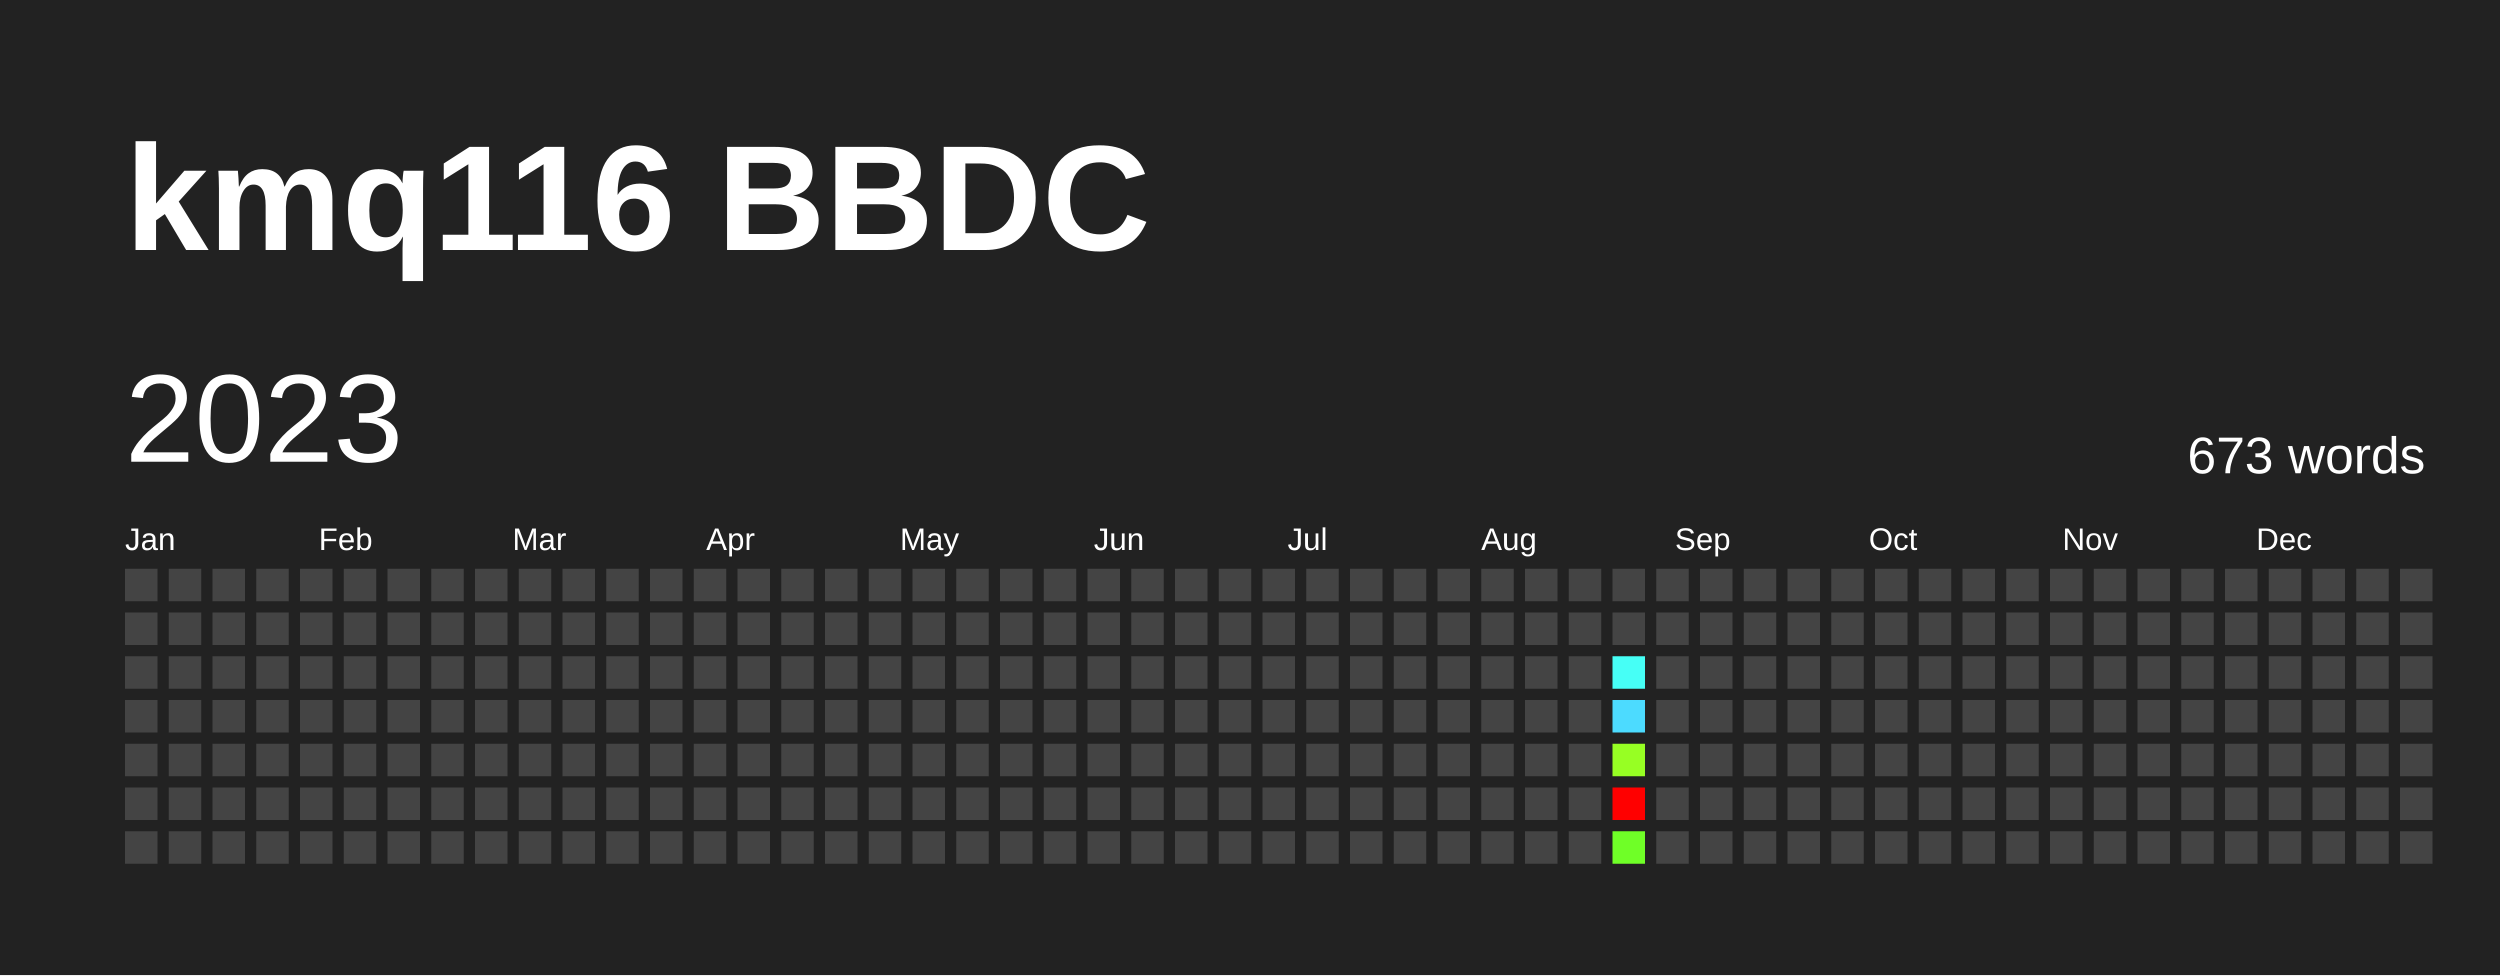
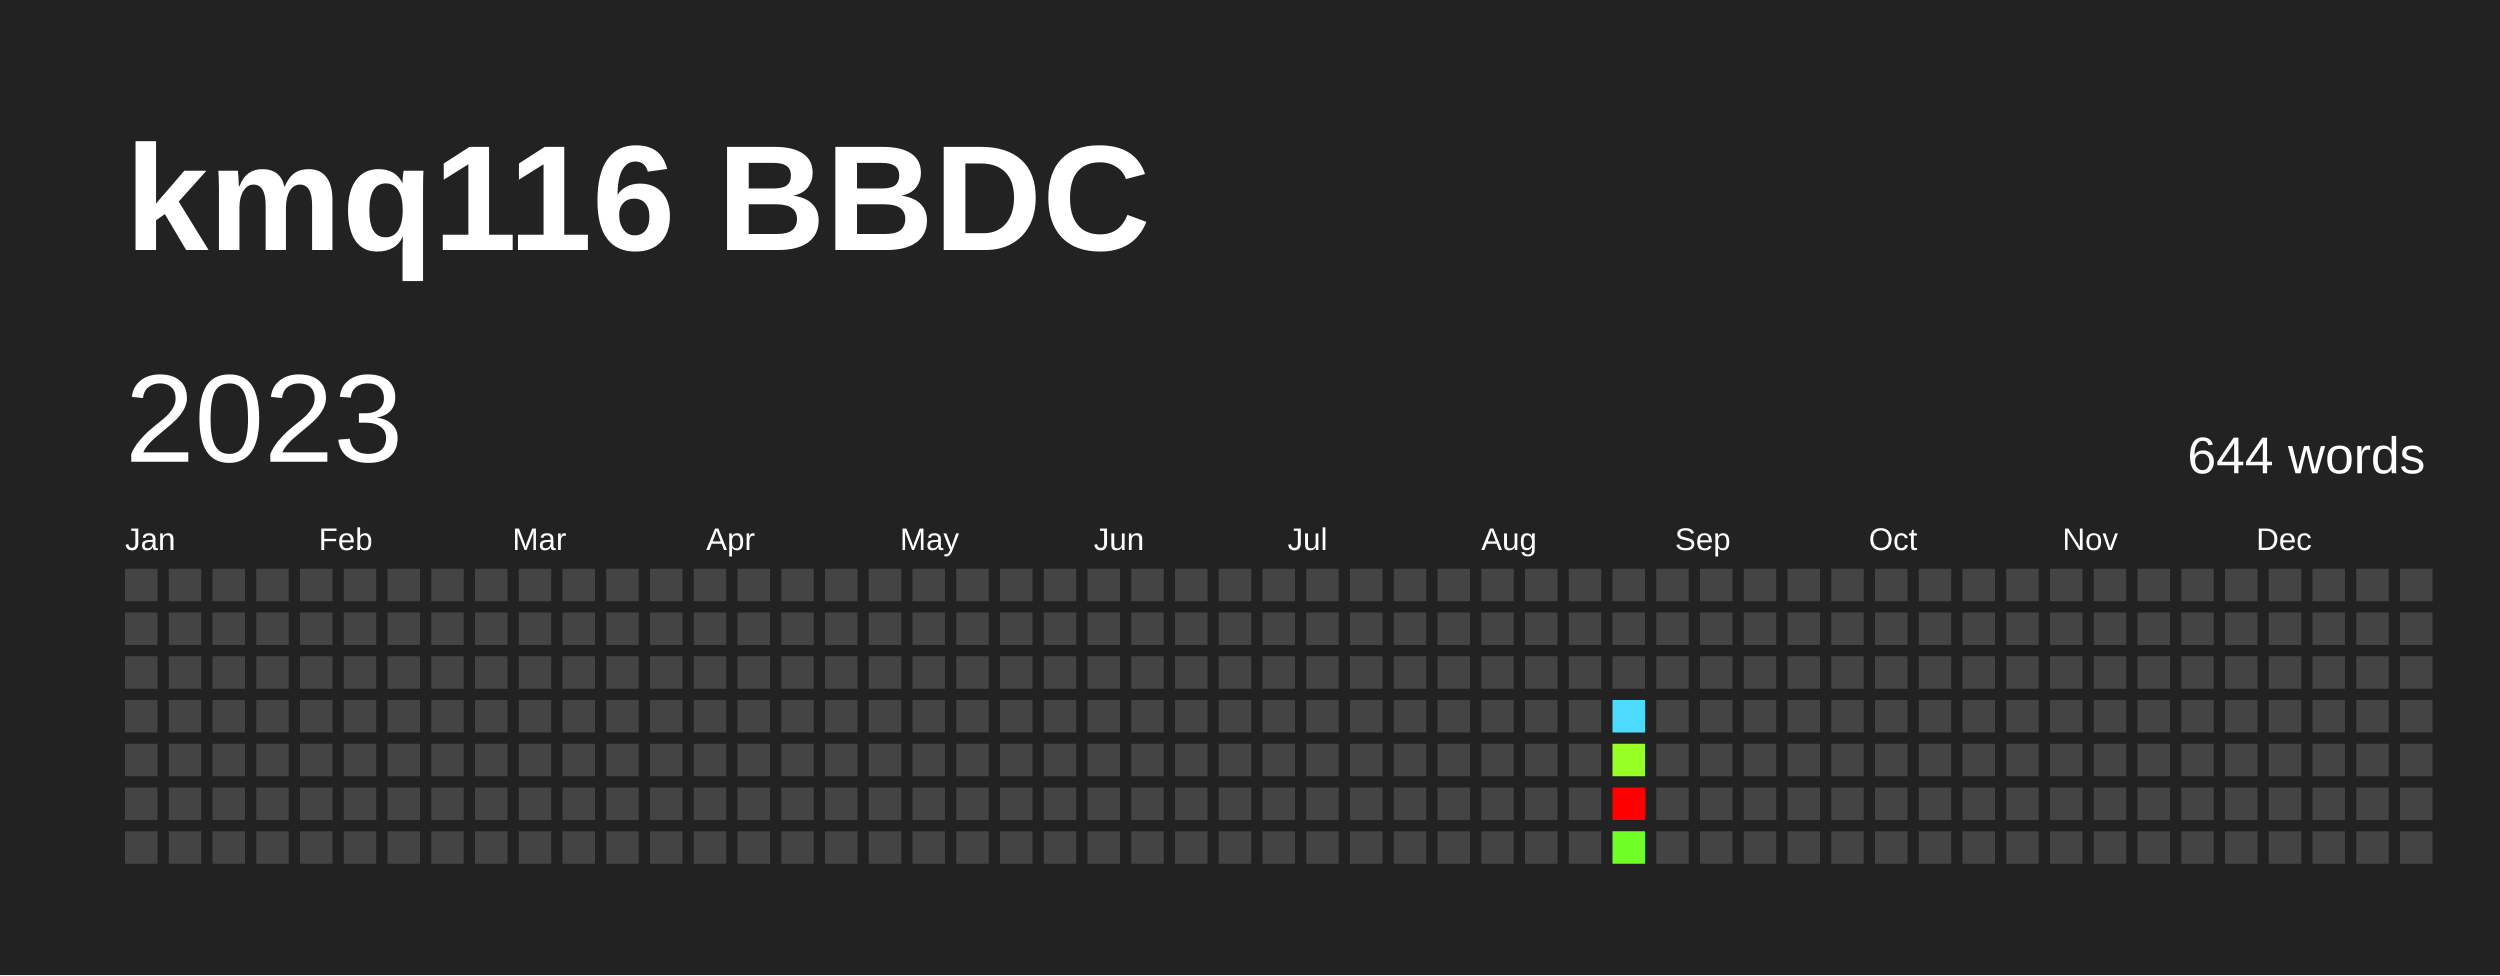
<svg xmlns="http://www.w3.org/2000/svg" baseProfile="full" height="78mm" version="1.1" viewBox="0,0,200,78" width="200mm">
  <defs />
  <rect fill="#222222" height="78" width="200" x="0" y="0" />
  <text fill="#FFFFFF" style="font-size:12px; font-family:Arial; font-weight:bold;" x="10" y="20">kmq116 BBDC</text>
  <text dominant-baseline="hanging" fill="#FFFFFF" style="font-size:10.0px; font-family:Arial;" x="10" y="30">2023</text>
-   <text dominant-baseline="hanging" fill="#FFFFFF" style="font-size:4.125px; font-family:Arial;" x="175" y="35">673 words</text>
+   <text dominant-baseline="hanging" fill="#FFFFFF" style="font-size:4.125px; font-family:Arial;" x="175" y="35">644 words</text>
  <text fill="#FFFFFF" style="font-size:2.5px; font-family:Arial" x="10.0" y="44">Jan</text>
  <text fill="#FFFFFF" style="font-size:2.5px; font-family:Arial" x="25.5" y="44">Feb</text>
  <text fill="#FFFFFF" style="font-size:2.5px; font-family:Arial" x="41.0" y="44">Mar</text>
  <text fill="#FFFFFF" style="font-size:2.5px; font-family:Arial" x="56.5" y="44">Apr</text>
  <text fill="#FFFFFF" style="font-size:2.5px; font-family:Arial" x="72.0" y="44">May</text>
  <text fill="#FFFFFF" style="font-size:2.5px; font-family:Arial" x="87.5" y="44">Jun</text>
  <text fill="#FFFFFF" style="font-size:2.5px; font-family:Arial" x="103.0" y="44">Jul</text>
  <text fill="#FFFFFF" style="font-size:2.5px; font-family:Arial" x="118.5" y="44">Aug</text>
  <text fill="#FFFFFF" style="font-size:2.5px; font-family:Arial" x="134.0" y="44">Sep</text>
  <text fill="#FFFFFF" style="font-size:2.5px; font-family:Arial" x="149.5" y="44">Oct</text>
  <text fill="#FFFFFF" style="font-size:2.5px; font-family:Arial" x="165.0" y="44">Nov</text>
  <text fill="#FFFFFF" style="font-size:2.5px; font-family:Arial" x="180.5" y="44">Dec</text>
  <rect fill="#444444" height="2.6" width="2.6" x="10.0" y="45.5" />
  <rect fill="#444444" height="2.6" width="2.6" x="10.0" y="49.0" />
  <rect fill="#444444" height="2.6" width="2.6" x="10.0" y="52.5" />
  <rect fill="#444444" height="2.6" width="2.6" x="10.0" y="56.0" />
  <rect fill="#444444" height="2.6" width="2.6" x="10.0" y="59.5" />
  <rect fill="#444444" height="2.6" width="2.6" x="10.0" y="63.0" />
  <rect fill="#444444" height="2.6" width="2.6" x="10.0" y="66.5" />
  <rect fill="#444444" height="2.6" width="2.6" x="13.5" y="45.5" />
  <rect fill="#444444" height="2.6" width="2.6" x="13.5" y="49.0" />
  <rect fill="#444444" height="2.6" width="2.6" x="13.5" y="52.5" />
  <rect fill="#444444" height="2.6" width="2.6" x="13.5" y="56.0" />
  <rect fill="#444444" height="2.6" width="2.6" x="13.5" y="59.5" />
  <rect fill="#444444" height="2.6" width="2.6" x="13.5" y="63.0" />
  <rect fill="#444444" height="2.6" width="2.6" x="13.5" y="66.5" />
  <rect fill="#444444" height="2.6" width="2.6" x="17.0" y="45.5" />
  <rect fill="#444444" height="2.6" width="2.6" x="17.0" y="49.0" />
  <rect fill="#444444" height="2.6" width="2.6" x="17.0" y="52.5" />
  <rect fill="#444444" height="2.6" width="2.6" x="17.0" y="56.0" />
  <rect fill="#444444" height="2.6" width="2.6" x="17.0" y="59.5" />
  <rect fill="#444444" height="2.6" width="2.6" x="17.0" y="63.0" />
  <rect fill="#444444" height="2.6" width="2.6" x="17.0" y="66.5" />
  <rect fill="#444444" height="2.6" width="2.6" x="20.5" y="45.5" />
  <rect fill="#444444" height="2.6" width="2.6" x="20.5" y="49.0" />
  <rect fill="#444444" height="2.6" width="2.6" x="20.5" y="52.5" />
  <rect fill="#444444" height="2.6" width="2.6" x="20.5" y="56.0" />
  <rect fill="#444444" height="2.6" width="2.6" x="20.5" y="59.5" />
  <rect fill="#444444" height="2.6" width="2.6" x="20.5" y="63.0" />
  <rect fill="#444444" height="2.6" width="2.6" x="20.5" y="66.5" />
  <rect fill="#444444" height="2.6" width="2.6" x="24.0" y="45.5" />
  <rect fill="#444444" height="2.6" width="2.6" x="24.0" y="49.0" />
  <rect fill="#444444" height="2.6" width="2.6" x="24.0" y="52.5" />
  <rect fill="#444444" height="2.6" width="2.6" x="24.0" y="56.0" />
  <rect fill="#444444" height="2.6" width="2.6" x="24.0" y="59.5" />
  <rect fill="#444444" height="2.6" width="2.6" x="24.0" y="63.0" />
  <rect fill="#444444" height="2.6" width="2.6" x="24.0" y="66.5" />
  <rect fill="#444444" height="2.6" width="2.6" x="27.5" y="45.5" />
  <rect fill="#444444" height="2.6" width="2.6" x="27.5" y="49.0" />
  <rect fill="#444444" height="2.6" width="2.6" x="27.5" y="52.5" />
  <rect fill="#444444" height="2.6" width="2.6" x="27.5" y="56.0" />
  <rect fill="#444444" height="2.6" width="2.6" x="27.5" y="59.5" />
  <rect fill="#444444" height="2.6" width="2.6" x="27.5" y="63.0" />
  <rect fill="#444444" height="2.6" width="2.6" x="27.5" y="66.5" />
  <rect fill="#444444" height="2.6" width="2.6" x="31.0" y="45.5" />
  <rect fill="#444444" height="2.6" width="2.6" x="31.0" y="49.0" />
  <rect fill="#444444" height="2.6" width="2.6" x="31.0" y="52.5" />
  <rect fill="#444444" height="2.6" width="2.6" x="31.0" y="56.0" />
  <rect fill="#444444" height="2.6" width="2.6" x="31.0" y="59.5" />
  <rect fill="#444444" height="2.6" width="2.6" x="31.0" y="63.0" />
  <rect fill="#444444" height="2.6" width="2.6" x="31.0" y="66.5" />
  <rect fill="#444444" height="2.6" width="2.6" x="34.5" y="45.5" />
  <rect fill="#444444" height="2.6" width="2.6" x="34.5" y="49.0" />
  <rect fill="#444444" height="2.6" width="2.6" x="34.5" y="52.5" />
  <rect fill="#444444" height="2.6" width="2.6" x="34.5" y="56.0" />
  <rect fill="#444444" height="2.6" width="2.6" x="34.5" y="59.5" />
  <rect fill="#444444" height="2.6" width="2.6" x="34.5" y="63.0" />
  <rect fill="#444444" height="2.6" width="2.6" x="34.5" y="66.5" />
  <rect fill="#444444" height="2.6" width="2.6" x="38.0" y="45.5" />
  <rect fill="#444444" height="2.6" width="2.6" x="38.0" y="49.0" />
  <rect fill="#444444" height="2.6" width="2.6" x="38.0" y="52.5" />
  <rect fill="#444444" height="2.6" width="2.6" x="38.0" y="56.0" />
  <rect fill="#444444" height="2.6" width="2.6" x="38.0" y="59.5" />
  <rect fill="#444444" height="2.6" width="2.6" x="38.0" y="63.0" />
  <rect fill="#444444" height="2.6" width="2.6" x="38.0" y="66.5" />
  <rect fill="#444444" height="2.6" width="2.6" x="41.5" y="45.5" />
  <rect fill="#444444" height="2.6" width="2.6" x="41.5" y="49.0" />
  <rect fill="#444444" height="2.6" width="2.6" x="41.5" y="52.5" />
  <rect fill="#444444" height="2.6" width="2.6" x="41.5" y="56.0" />
  <rect fill="#444444" height="2.6" width="2.6" x="41.5" y="59.5" />
  <rect fill="#444444" height="2.6" width="2.6" x="41.5" y="63.0" />
  <rect fill="#444444" height="2.6" width="2.6" x="41.5" y="66.5" />
  <rect fill="#444444" height="2.6" width="2.6" x="45.0" y="45.5" />
  <rect fill="#444444" height="2.6" width="2.6" x="45.0" y="49.0" />
  <rect fill="#444444" height="2.6" width="2.6" x="45.0" y="52.5" />
  <rect fill="#444444" height="2.6" width="2.6" x="45.0" y="56.0" />
  <rect fill="#444444" height="2.6" width="2.6" x="45.0" y="59.5" />
  <rect fill="#444444" height="2.6" width="2.6" x="45.0" y="63.0" />
  <rect fill="#444444" height="2.6" width="2.6" x="45.0" y="66.5" />
  <rect fill="#444444" height="2.6" width="2.6" x="48.5" y="45.5" />
  <rect fill="#444444" height="2.6" width="2.6" x="48.5" y="49.0" />
  <rect fill="#444444" height="2.6" width="2.6" x="48.5" y="52.5" />
  <rect fill="#444444" height="2.6" width="2.6" x="48.5" y="56.0" />
  <rect fill="#444444" height="2.6" width="2.6" x="48.5" y="59.5" />
  <rect fill="#444444" height="2.6" width="2.6" x="48.5" y="63.0" />
  <rect fill="#444444" height="2.6" width="2.6" x="48.5" y="66.5" />
  <rect fill="#444444" height="2.6" width="2.6" x="52.0" y="45.5" />
  <rect fill="#444444" height="2.6" width="2.6" x="52.0" y="49.0" />
  <rect fill="#444444" height="2.6" width="2.6" x="52.0" y="52.5" />
  <rect fill="#444444" height="2.6" width="2.6" x="52.0" y="56.0" />
  <rect fill="#444444" height="2.6" width="2.6" x="52.0" y="59.5" />
  <rect fill="#444444" height="2.6" width="2.6" x="52.0" y="63.0" />
  <rect fill="#444444" height="2.6" width="2.6" x="52.0" y="66.5" />
  <rect fill="#444444" height="2.6" width="2.6" x="55.5" y="45.5" />
  <rect fill="#444444" height="2.6" width="2.6" x="55.5" y="49.0" />
  <rect fill="#444444" height="2.6" width="2.6" x="55.5" y="52.5" />
  <rect fill="#444444" height="2.6" width="2.6" x="55.5" y="56.0" />
  <rect fill="#444444" height="2.6" width="2.6" x="55.5" y="59.5" />
  <rect fill="#444444" height="2.6" width="2.6" x="55.5" y="63.0" />
  <rect fill="#444444" height="2.6" width="2.6" x="55.5" y="66.5" />
  <rect fill="#444444" height="2.6" width="2.6" x="59.0" y="45.5" />
  <rect fill="#444444" height="2.6" width="2.6" x="59.0" y="49.0" />
  <rect fill="#444444" height="2.6" width="2.6" x="59.0" y="52.5" />
  <rect fill="#444444" height="2.6" width="2.6" x="59.0" y="56.0" />
  <rect fill="#444444" height="2.6" width="2.6" x="59.0" y="59.5" />
  <rect fill="#444444" height="2.6" width="2.6" x="59.0" y="63.0" />
  <rect fill="#444444" height="2.6" width="2.6" x="59.0" y="66.5" />
  <rect fill="#444444" height="2.6" width="2.6" x="62.5" y="45.5" />
  <rect fill="#444444" height="2.6" width="2.6" x="62.5" y="49.0" />
  <rect fill="#444444" height="2.6" width="2.6" x="62.5" y="52.5" />
  <rect fill="#444444" height="2.6" width="2.6" x="62.5" y="56.0" />
  <rect fill="#444444" height="2.6" width="2.6" x="62.5" y="59.5" />
  <rect fill="#444444" height="2.6" width="2.6" x="62.5" y="63.0" />
  <rect fill="#444444" height="2.6" width="2.6" x="62.5" y="66.5" />
  <rect fill="#444444" height="2.6" width="2.6" x="66.0" y="45.5" />
  <rect fill="#444444" height="2.6" width="2.6" x="66.0" y="49.0" />
  <rect fill="#444444" height="2.6" width="2.6" x="66.0" y="52.5" />
  <rect fill="#444444" height="2.6" width="2.6" x="66.0" y="56.0" />
  <rect fill="#444444" height="2.6" width="2.6" x="66.0" y="59.5" />
  <rect fill="#444444" height="2.6" width="2.6" x="66.0" y="63.0" />
  <rect fill="#444444" height="2.6" width="2.6" x="66.0" y="66.5" />
  <rect fill="#444444" height="2.6" width="2.6" x="69.5" y="45.5" />
  <rect fill="#444444" height="2.6" width="2.6" x="69.5" y="49.0" />
  <rect fill="#444444" height="2.6" width="2.6" x="69.5" y="52.5" />
  <rect fill="#444444" height="2.6" width="2.6" x="69.5" y="56.0" />
  <rect fill="#444444" height="2.6" width="2.6" x="69.5" y="59.5" />
  <rect fill="#444444" height="2.6" width="2.6" x="69.5" y="63.0" />
  <rect fill="#444444" height="2.6" width="2.6" x="69.5" y="66.5" />
  <rect fill="#444444" height="2.6" width="2.6" x="73.0" y="45.5" />
  <rect fill="#444444" height="2.6" width="2.6" x="73.0" y="49.0" />
  <rect fill="#444444" height="2.6" width="2.6" x="73.0" y="52.5" />
  <rect fill="#444444" height="2.6" width="2.6" x="73.0" y="56.0" />
  <rect fill="#444444" height="2.6" width="2.6" x="73.0" y="59.5" />
  <rect fill="#444444" height="2.6" width="2.6" x="73.0" y="63.0" />
  <rect fill="#444444" height="2.6" width="2.6" x="73.0" y="66.5" />
  <rect fill="#444444" height="2.6" width="2.6" x="76.5" y="45.5" />
  <rect fill="#444444" height="2.6" width="2.6" x="76.5" y="49.0" />
  <rect fill="#444444" height="2.6" width="2.6" x="76.5" y="52.5" />
  <rect fill="#444444" height="2.6" width="2.6" x="76.5" y="56.0" />
  <rect fill="#444444" height="2.6" width="2.6" x="76.5" y="59.5" />
  <rect fill="#444444" height="2.6" width="2.6" x="76.5" y="63.0" />
  <rect fill="#444444" height="2.6" width="2.6" x="76.5" y="66.5" />
  <rect fill="#444444" height="2.6" width="2.6" x="80.0" y="45.5" />
  <rect fill="#444444" height="2.6" width="2.6" x="80.0" y="49.0" />
  <rect fill="#444444" height="2.6" width="2.6" x="80.0" y="52.5" />
  <rect fill="#444444" height="2.6" width="2.6" x="80.0" y="56.0" />
  <rect fill="#444444" height="2.6" width="2.6" x="80.0" y="59.5" />
  <rect fill="#444444" height="2.6" width="2.6" x="80.0" y="63.0" />
  <rect fill="#444444" height="2.6" width="2.6" x="80.0" y="66.5" />
  <rect fill="#444444" height="2.6" width="2.6" x="83.5" y="45.5" />
  <rect fill="#444444" height="2.6" width="2.6" x="83.5" y="49.0" />
  <rect fill="#444444" height="2.6" width="2.6" x="83.5" y="52.5" />
  <rect fill="#444444" height="2.6" width="2.6" x="83.5" y="56.0" />
  <rect fill="#444444" height="2.6" width="2.6" x="83.5" y="59.5" />
  <rect fill="#444444" height="2.6" width="2.6" x="83.5" y="63.0" />
  <rect fill="#444444" height="2.6" width="2.6" x="83.5" y="66.5" />
  <rect fill="#444444" height="2.6" width="2.6" x="87.0" y="45.5" />
  <rect fill="#444444" height="2.6" width="2.6" x="87.0" y="49.0" />
  <rect fill="#444444" height="2.6" width="2.6" x="87.0" y="52.5" />
  <rect fill="#444444" height="2.6" width="2.6" x="87.0" y="56.0" />
  <rect fill="#444444" height="2.6" width="2.6" x="87.0" y="59.5" />
  <rect fill="#444444" height="2.6" width="2.6" x="87.0" y="63.0" />
  <rect fill="#444444" height="2.6" width="2.6" x="87.0" y="66.5" />
  <rect fill="#444444" height="2.6" width="2.6" x="90.5" y="45.5" />
  <rect fill="#444444" height="2.6" width="2.6" x="90.5" y="49.0" />
  <rect fill="#444444" height="2.6" width="2.6" x="90.5" y="52.5" />
  <rect fill="#444444" height="2.6" width="2.6" x="90.5" y="56.0" />
  <rect fill="#444444" height="2.6" width="2.6" x="90.5" y="59.5" />
  <rect fill="#444444" height="2.6" width="2.6" x="90.5" y="63.0" />
  <rect fill="#444444" height="2.6" width="2.6" x="90.5" y="66.5" />
  <rect fill="#444444" height="2.6" width="2.6" x="94.0" y="45.5" />
  <rect fill="#444444" height="2.6" width="2.6" x="94.0" y="49.0" />
  <rect fill="#444444" height="2.6" width="2.6" x="94.0" y="52.5" />
  <rect fill="#444444" height="2.6" width="2.6" x="94.0" y="56.0" />
  <rect fill="#444444" height="2.6" width="2.6" x="94.0" y="59.5" />
  <rect fill="#444444" height="2.6" width="2.6" x="94.0" y="63.0" />
  <rect fill="#444444" height="2.6" width="2.6" x="94.0" y="66.5" />
  <rect fill="#444444" height="2.6" width="2.6" x="97.5" y="45.5" />
  <rect fill="#444444" height="2.6" width="2.6" x="97.5" y="49.0" />
  <rect fill="#444444" height="2.6" width="2.6" x="97.5" y="52.5" />
  <rect fill="#444444" height="2.6" width="2.6" x="97.5" y="56.0" />
  <rect fill="#444444" height="2.6" width="2.6" x="97.5" y="59.5" />
  <rect fill="#444444" height="2.6" width="2.6" x="97.5" y="63.0" />
  <rect fill="#444444" height="2.6" width="2.6" x="97.5" y="66.5" />
  <rect fill="#444444" height="2.6" width="2.6" x="101.0" y="45.5" />
  <rect fill="#444444" height="2.6" width="2.6" x="101.0" y="49.0" />
  <rect fill="#444444" height="2.6" width="2.6" x="101.0" y="52.5" />
  <rect fill="#444444" height="2.6" width="2.6" x="101.0" y="56.0" />
  <rect fill="#444444" height="2.6" width="2.6" x="101.0" y="59.5" />
  <rect fill="#444444" height="2.6" width="2.6" x="101.0" y="63.0" />
  <rect fill="#444444" height="2.6" width="2.6" x="101.0" y="66.5" />
  <rect fill="#444444" height="2.6" width="2.6" x="104.5" y="45.5" />
  <rect fill="#444444" height="2.6" width="2.6" x="104.5" y="49.0" />
  <rect fill="#444444" height="2.6" width="2.6" x="104.5" y="52.5" />
  <rect fill="#444444" height="2.6" width="2.6" x="104.5" y="56.0" />
  <rect fill="#444444" height="2.6" width="2.6" x="104.5" y="59.5" />
  <rect fill="#444444" height="2.6" width="2.6" x="104.5" y="63.0" />
  <rect fill="#444444" height="2.6" width="2.6" x="104.5" y="66.5" />
  <rect fill="#444444" height="2.6" width="2.6" x="108.0" y="45.5" />
  <rect fill="#444444" height="2.6" width="2.6" x="108.0" y="49.0" />
  <rect fill="#444444" height="2.6" width="2.6" x="108.0" y="52.5" />
  <rect fill="#444444" height="2.6" width="2.6" x="108.0" y="56.0" />
  <rect fill="#444444" height="2.6" width="2.6" x="108.0" y="59.5" />
  <rect fill="#444444" height="2.6" width="2.6" x="108.0" y="63.0" />
  <rect fill="#444444" height="2.6" width="2.6" x="108.0" y="66.5" />
  <rect fill="#444444" height="2.6" width="2.6" x="111.5" y="45.5" />
  <rect fill="#444444" height="2.6" width="2.6" x="111.5" y="49.0" />
  <rect fill="#444444" height="2.6" width="2.6" x="111.5" y="52.5" />
  <rect fill="#444444" height="2.6" width="2.6" x="111.5" y="56.0" />
  <rect fill="#444444" height="2.6" width="2.6" x="111.5" y="59.5" />
  <rect fill="#444444" height="2.6" width="2.6" x="111.5" y="63.0" />
  <rect fill="#444444" height="2.6" width="2.6" x="111.5" y="66.5" />
  <rect fill="#444444" height="2.6" width="2.6" x="115.0" y="45.5" />
  <rect fill="#444444" height="2.6" width="2.6" x="115.0" y="49.0" />
  <rect fill="#444444" height="2.6" width="2.6" x="115.0" y="52.5" />
  <rect fill="#444444" height="2.6" width="2.6" x="115.0" y="56.0" />
  <rect fill="#444444" height="2.6" width="2.6" x="115.0" y="59.5" />
  <rect fill="#444444" height="2.6" width="2.6" x="115.0" y="63.0" />
  <rect fill="#444444" height="2.6" width="2.6" x="115.0" y="66.5" />
  <rect fill="#444444" height="2.6" width="2.6" x="118.5" y="45.5" />
  <rect fill="#444444" height="2.6" width="2.6" x="118.5" y="49.0" />
  <rect fill="#444444" height="2.6" width="2.6" x="118.5" y="52.5" />
  <rect fill="#444444" height="2.6" width="2.6" x="118.5" y="56.0" />
  <rect fill="#444444" height="2.6" width="2.6" x="118.5" y="59.5" />
  <rect fill="#444444" height="2.6" width="2.6" x="118.5" y="63.0" />
  <rect fill="#444444" height="2.6" width="2.6" x="118.5" y="66.5" />
  <rect fill="#444444" height="2.6" width="2.6" x="122.0" y="45.5" />
  <rect fill="#444444" height="2.6" width="2.6" x="122.0" y="49.0" />
  <rect fill="#444444" height="2.6" width="2.6" x="122.0" y="52.5" />
  <rect fill="#444444" height="2.6" width="2.6" x="122.0" y="56.0" />
  <rect fill="#444444" height="2.6" width="2.6" x="122.0" y="59.5" />
  <rect fill="#444444" height="2.6" width="2.6" x="122.0" y="63.0" />
  <rect fill="#444444" height="2.6" width="2.6" x="122.0" y="66.5" />
  <rect fill="#444444" height="2.6" width="2.6" x="125.5" y="45.5" />
  <rect fill="#444444" height="2.6" width="2.6" x="125.5" y="49.0" />
  <rect fill="#444444" height="2.6" width="2.6" x="125.5" y="52.5" />
  <rect fill="#444444" height="2.6" width="2.6" x="125.5" y="56.0" />
  <rect fill="#444444" height="2.6" width="2.6" x="125.5" y="59.5" />
  <rect fill="#444444" height="2.6" width="2.6" x="125.5" y="63.0" />
  <rect fill="#444444" height="2.6" width="2.6" x="125.5" y="66.5" />
  <rect fill="#444444" height="2.6" width="2.6" x="129.0" y="45.5" />
  <rect fill="#444444" height="2.6" width="2.6" x="129.0" y="49.0" />
-   <rect fill="#46fff6" height="2.6" width="2.6" x="129.0" y="52.5" />
+   <rect fill="#444444" height="2.6" width="2.6" x="129.0" y="52.5" />
  <rect fill="#4cdbff" height="2.6" width="2.6" x="129.0" y="56.0" />
  <rect fill="#97ff23" height="2.6" width="2.6" x="129.0" y="59.5" />
  <rect fill="red" height="2.6" width="2.6" x="129.0" y="63.0" />
  <rect fill="#6fff27" height="2.6" width="2.6" x="129.0" y="66.5" />
  <rect fill="#444444" height="2.6" width="2.6" x="132.5" y="45.5" />
  <rect fill="#444444" height="2.6" width="2.6" x="132.5" y="49.0" />
  <rect fill="#444444" height="2.6" width="2.6" x="132.5" y="52.5" />
  <rect fill="#444444" height="2.6" width="2.6" x="132.5" y="56.0" />
  <rect fill="#444444" height="2.6" width="2.6" x="132.5" y="59.5" />
  <rect fill="#444444" height="2.6" width="2.6" x="132.5" y="63.0" />
  <rect fill="#444444" height="2.6" width="2.6" x="132.5" y="66.5" />
  <rect fill="#444444" height="2.6" width="2.6" x="136.0" y="45.5" />
  <rect fill="#444444" height="2.6" width="2.6" x="136.0" y="49.0" />
  <rect fill="#444444" height="2.6" width="2.6" x="136.0" y="52.5" />
  <rect fill="#444444" height="2.6" width="2.6" x="136.0" y="56.0" />
  <rect fill="#444444" height="2.6" width="2.6" x="136.0" y="59.5" />
  <rect fill="#444444" height="2.6" width="2.6" x="136.0" y="63.0" />
  <rect fill="#444444" height="2.6" width="2.6" x="136.0" y="66.5" />
  <rect fill="#444444" height="2.6" width="2.6" x="139.5" y="45.5" />
  <rect fill="#444444" height="2.6" width="2.6" x="139.5" y="49.0" />
  <rect fill="#444444" height="2.6" width="2.6" x="139.5" y="52.5" />
  <rect fill="#444444" height="2.6" width="2.6" x="139.5" y="56.0" />
  <rect fill="#444444" height="2.6" width="2.6" x="139.5" y="59.5" />
  <rect fill="#444444" height="2.6" width="2.6" x="139.5" y="63.0" />
  <rect fill="#444444" height="2.6" width="2.6" x="139.5" y="66.5" />
  <rect fill="#444444" height="2.6" width="2.6" x="143.0" y="45.5" />
  <rect fill="#444444" height="2.6" width="2.6" x="143.0" y="49.0" />
  <rect fill="#444444" height="2.6" width="2.6" x="143.0" y="52.5" />
  <rect fill="#444444" height="2.6" width="2.6" x="143.0" y="56.0" />
  <rect fill="#444444" height="2.6" width="2.6" x="143.0" y="59.5" />
  <rect fill="#444444" height="2.6" width="2.6" x="143.0" y="63.0" />
  <rect fill="#444444" height="2.6" width="2.6" x="143.0" y="66.5" />
  <rect fill="#444444" height="2.6" width="2.6" x="146.5" y="45.5" />
  <rect fill="#444444" height="2.6" width="2.6" x="146.5" y="49.0" />
  <rect fill="#444444" height="2.6" width="2.6" x="146.5" y="52.5" />
  <rect fill="#444444" height="2.6" width="2.6" x="146.5" y="56.0" />
  <rect fill="#444444" height="2.6" width="2.6" x="146.5" y="59.5" />
  <rect fill="#444444" height="2.6" width="2.6" x="146.5" y="63.0" />
  <rect fill="#444444" height="2.6" width="2.6" x="146.5" y="66.5" />
  <rect fill="#444444" height="2.6" width="2.6" x="150.0" y="45.5" />
  <rect fill="#444444" height="2.6" width="2.6" x="150.0" y="49.0" />
  <rect fill="#444444" height="2.6" width="2.6" x="150.0" y="52.5" />
  <rect fill="#444444" height="2.6" width="2.6" x="150.0" y="56.0" />
  <rect fill="#444444" height="2.6" width="2.6" x="150.0" y="59.5" />
  <rect fill="#444444" height="2.6" width="2.6" x="150.0" y="63.0" />
  <rect fill="#444444" height="2.6" width="2.6" x="150.0" y="66.5" />
  <rect fill="#444444" height="2.6" width="2.6" x="153.5" y="45.5" />
  <rect fill="#444444" height="2.6" width="2.6" x="153.5" y="49.0" />
  <rect fill="#444444" height="2.6" width="2.6" x="153.5" y="52.5" />
  <rect fill="#444444" height="2.6" width="2.6" x="153.5" y="56.0" />
  <rect fill="#444444" height="2.6" width="2.6" x="153.5" y="59.5" />
  <rect fill="#444444" height="2.6" width="2.6" x="153.5" y="63.0" />
  <rect fill="#444444" height="2.6" width="2.6" x="153.5" y="66.5" />
  <rect fill="#444444" height="2.6" width="2.6" x="157.0" y="45.5" />
  <rect fill="#444444" height="2.6" width="2.6" x="157.0" y="49.0" />
  <rect fill="#444444" height="2.6" width="2.6" x="157.0" y="52.5" />
  <rect fill="#444444" height="2.6" width="2.6" x="157.0" y="56.0" />
  <rect fill="#444444" height="2.6" width="2.6" x="157.0" y="59.5" />
  <rect fill="#444444" height="2.6" width="2.6" x="157.0" y="63.0" />
  <rect fill="#444444" height="2.6" width="2.6" x="157.0" y="66.5" />
  <rect fill="#444444" height="2.6" width="2.6" x="160.5" y="45.5" />
  <rect fill="#444444" height="2.6" width="2.6" x="160.5" y="49.0" />
  <rect fill="#444444" height="2.6" width="2.6" x="160.5" y="52.5" />
  <rect fill="#444444" height="2.6" width="2.6" x="160.5" y="56.0" />
  <rect fill="#444444" height="2.6" width="2.6" x="160.5" y="59.5" />
  <rect fill="#444444" height="2.6" width="2.6" x="160.5" y="63.0" />
  <rect fill="#444444" height="2.6" width="2.6" x="160.5" y="66.5" />
  <rect fill="#444444" height="2.6" width="2.6" x="164.0" y="45.5" />
  <rect fill="#444444" height="2.6" width="2.6" x="164.0" y="49.0" />
  <rect fill="#444444" height="2.6" width="2.6" x="164.0" y="52.5" />
  <rect fill="#444444" height="2.6" width="2.6" x="164.0" y="56.0" />
  <rect fill="#444444" height="2.6" width="2.6" x="164.0" y="59.5" />
  <rect fill="#444444" height="2.6" width="2.6" x="164.0" y="63.0" />
  <rect fill="#444444" height="2.6" width="2.6" x="164.0" y="66.5" />
  <rect fill="#444444" height="2.6" width="2.6" x="167.5" y="45.5" />
  <rect fill="#444444" height="2.6" width="2.6" x="167.5" y="49.0" />
  <rect fill="#444444" height="2.6" width="2.6" x="167.5" y="52.5" />
  <rect fill="#444444" height="2.6" width="2.6" x="167.5" y="56.0" />
  <rect fill="#444444" height="2.6" width="2.6" x="167.5" y="59.5" />
  <rect fill="#444444" height="2.6" width="2.6" x="167.5" y="63.0" />
  <rect fill="#444444" height="2.6" width="2.6" x="167.5" y="66.5" />
  <rect fill="#444444" height="2.6" width="2.6" x="171.0" y="45.5" />
  <rect fill="#444444" height="2.6" width="2.6" x="171.0" y="49.0" />
  <rect fill="#444444" height="2.6" width="2.6" x="171.0" y="52.5" />
  <rect fill="#444444" height="2.6" width="2.6" x="171.0" y="56.0" />
  <rect fill="#444444" height="2.6" width="2.6" x="171.0" y="59.5" />
  <rect fill="#444444" height="2.6" width="2.6" x="171.0" y="63.0" />
  <rect fill="#444444" height="2.6" width="2.6" x="171.0" y="66.5" />
  <rect fill="#444444" height="2.6" width="2.6" x="174.5" y="45.5" />
  <rect fill="#444444" height="2.6" width="2.6" x="174.5" y="49.0" />
  <rect fill="#444444" height="2.6" width="2.6" x="174.5" y="52.5" />
  <rect fill="#444444" height="2.6" width="2.6" x="174.5" y="56.0" />
  <rect fill="#444444" height="2.6" width="2.6" x="174.5" y="59.5" />
  <rect fill="#444444" height="2.6" width="2.6" x="174.5" y="63.0" />
  <rect fill="#444444" height="2.6" width="2.6" x="174.5" y="66.5" />
  <rect fill="#444444" height="2.6" width="2.6" x="178.0" y="45.5" />
  <rect fill="#444444" height="2.6" width="2.6" x="178.0" y="49.0" />
  <rect fill="#444444" height="2.6" width="2.6" x="178.0" y="52.5" />
  <rect fill="#444444" height="2.6" width="2.6" x="178.0" y="56.0" />
  <rect fill="#444444" height="2.6" width="2.6" x="178.0" y="59.5" />
  <rect fill="#444444" height="2.6" width="2.6" x="178.0" y="63.0" />
  <rect fill="#444444" height="2.6" width="2.6" x="178.0" y="66.5" />
  <rect fill="#444444" height="2.6" width="2.6" x="181.5" y="45.5" />
  <rect fill="#444444" height="2.6" width="2.6" x="181.5" y="49.0" />
  <rect fill="#444444" height="2.6" width="2.6" x="181.5" y="52.5" />
  <rect fill="#444444" height="2.6" width="2.6" x="181.5" y="56.0" />
  <rect fill="#444444" height="2.6" width="2.6" x="181.5" y="59.5" />
  <rect fill="#444444" height="2.6" width="2.6" x="181.5" y="63.0" />
  <rect fill="#444444" height="2.6" width="2.6" x="181.5" y="66.5" />
  <rect fill="#444444" height="2.6" width="2.6" x="185.0" y="45.5" />
  <rect fill="#444444" height="2.6" width="2.6" x="185.0" y="49.0" />
  <rect fill="#444444" height="2.6" width="2.6" x="185.0" y="52.5" />
  <rect fill="#444444" height="2.6" width="2.6" x="185.0" y="56.0" />
  <rect fill="#444444" height="2.6" width="2.6" x="185.0" y="59.5" />
  <rect fill="#444444" height="2.6" width="2.6" x="185.0" y="63.0" />
  <rect fill="#444444" height="2.6" width="2.6" x="185.0" y="66.5" />
  <rect fill="#444444" height="2.6" width="2.6" x="188.5" y="45.5" />
  <rect fill="#444444" height="2.6" width="2.6" x="188.5" y="49.0" />
  <rect fill="#444444" height="2.6" width="2.6" x="188.5" y="52.5" />
  <rect fill="#444444" height="2.6" width="2.6" x="188.5" y="56.0" />
  <rect fill="#444444" height="2.6" width="2.6" x="188.5" y="59.5" />
  <rect fill="#444444" height="2.6" width="2.6" x="188.5" y="63.0" />
  <rect fill="#444444" height="2.6" width="2.6" x="188.5" y="66.5" />
  <rect fill="#444444" height="2.6" width="2.6" x="192.0" y="45.5" />
  <rect fill="#444444" height="2.6" width="2.6" x="192.0" y="49.0" />
  <rect fill="#444444" height="2.6" width="2.6" x="192.0" y="52.5" />
  <rect fill="#444444" height="2.6" width="2.6" x="192.0" y="56.0" />
  <rect fill="#444444" height="2.6" width="2.6" x="192.0" y="59.5" />
  <rect fill="#444444" height="2.6" width="2.6" x="192.0" y="63.0" />
  <rect fill="#444444" height="2.6" width="2.6" x="192.0" y="66.5" />
</svg>
